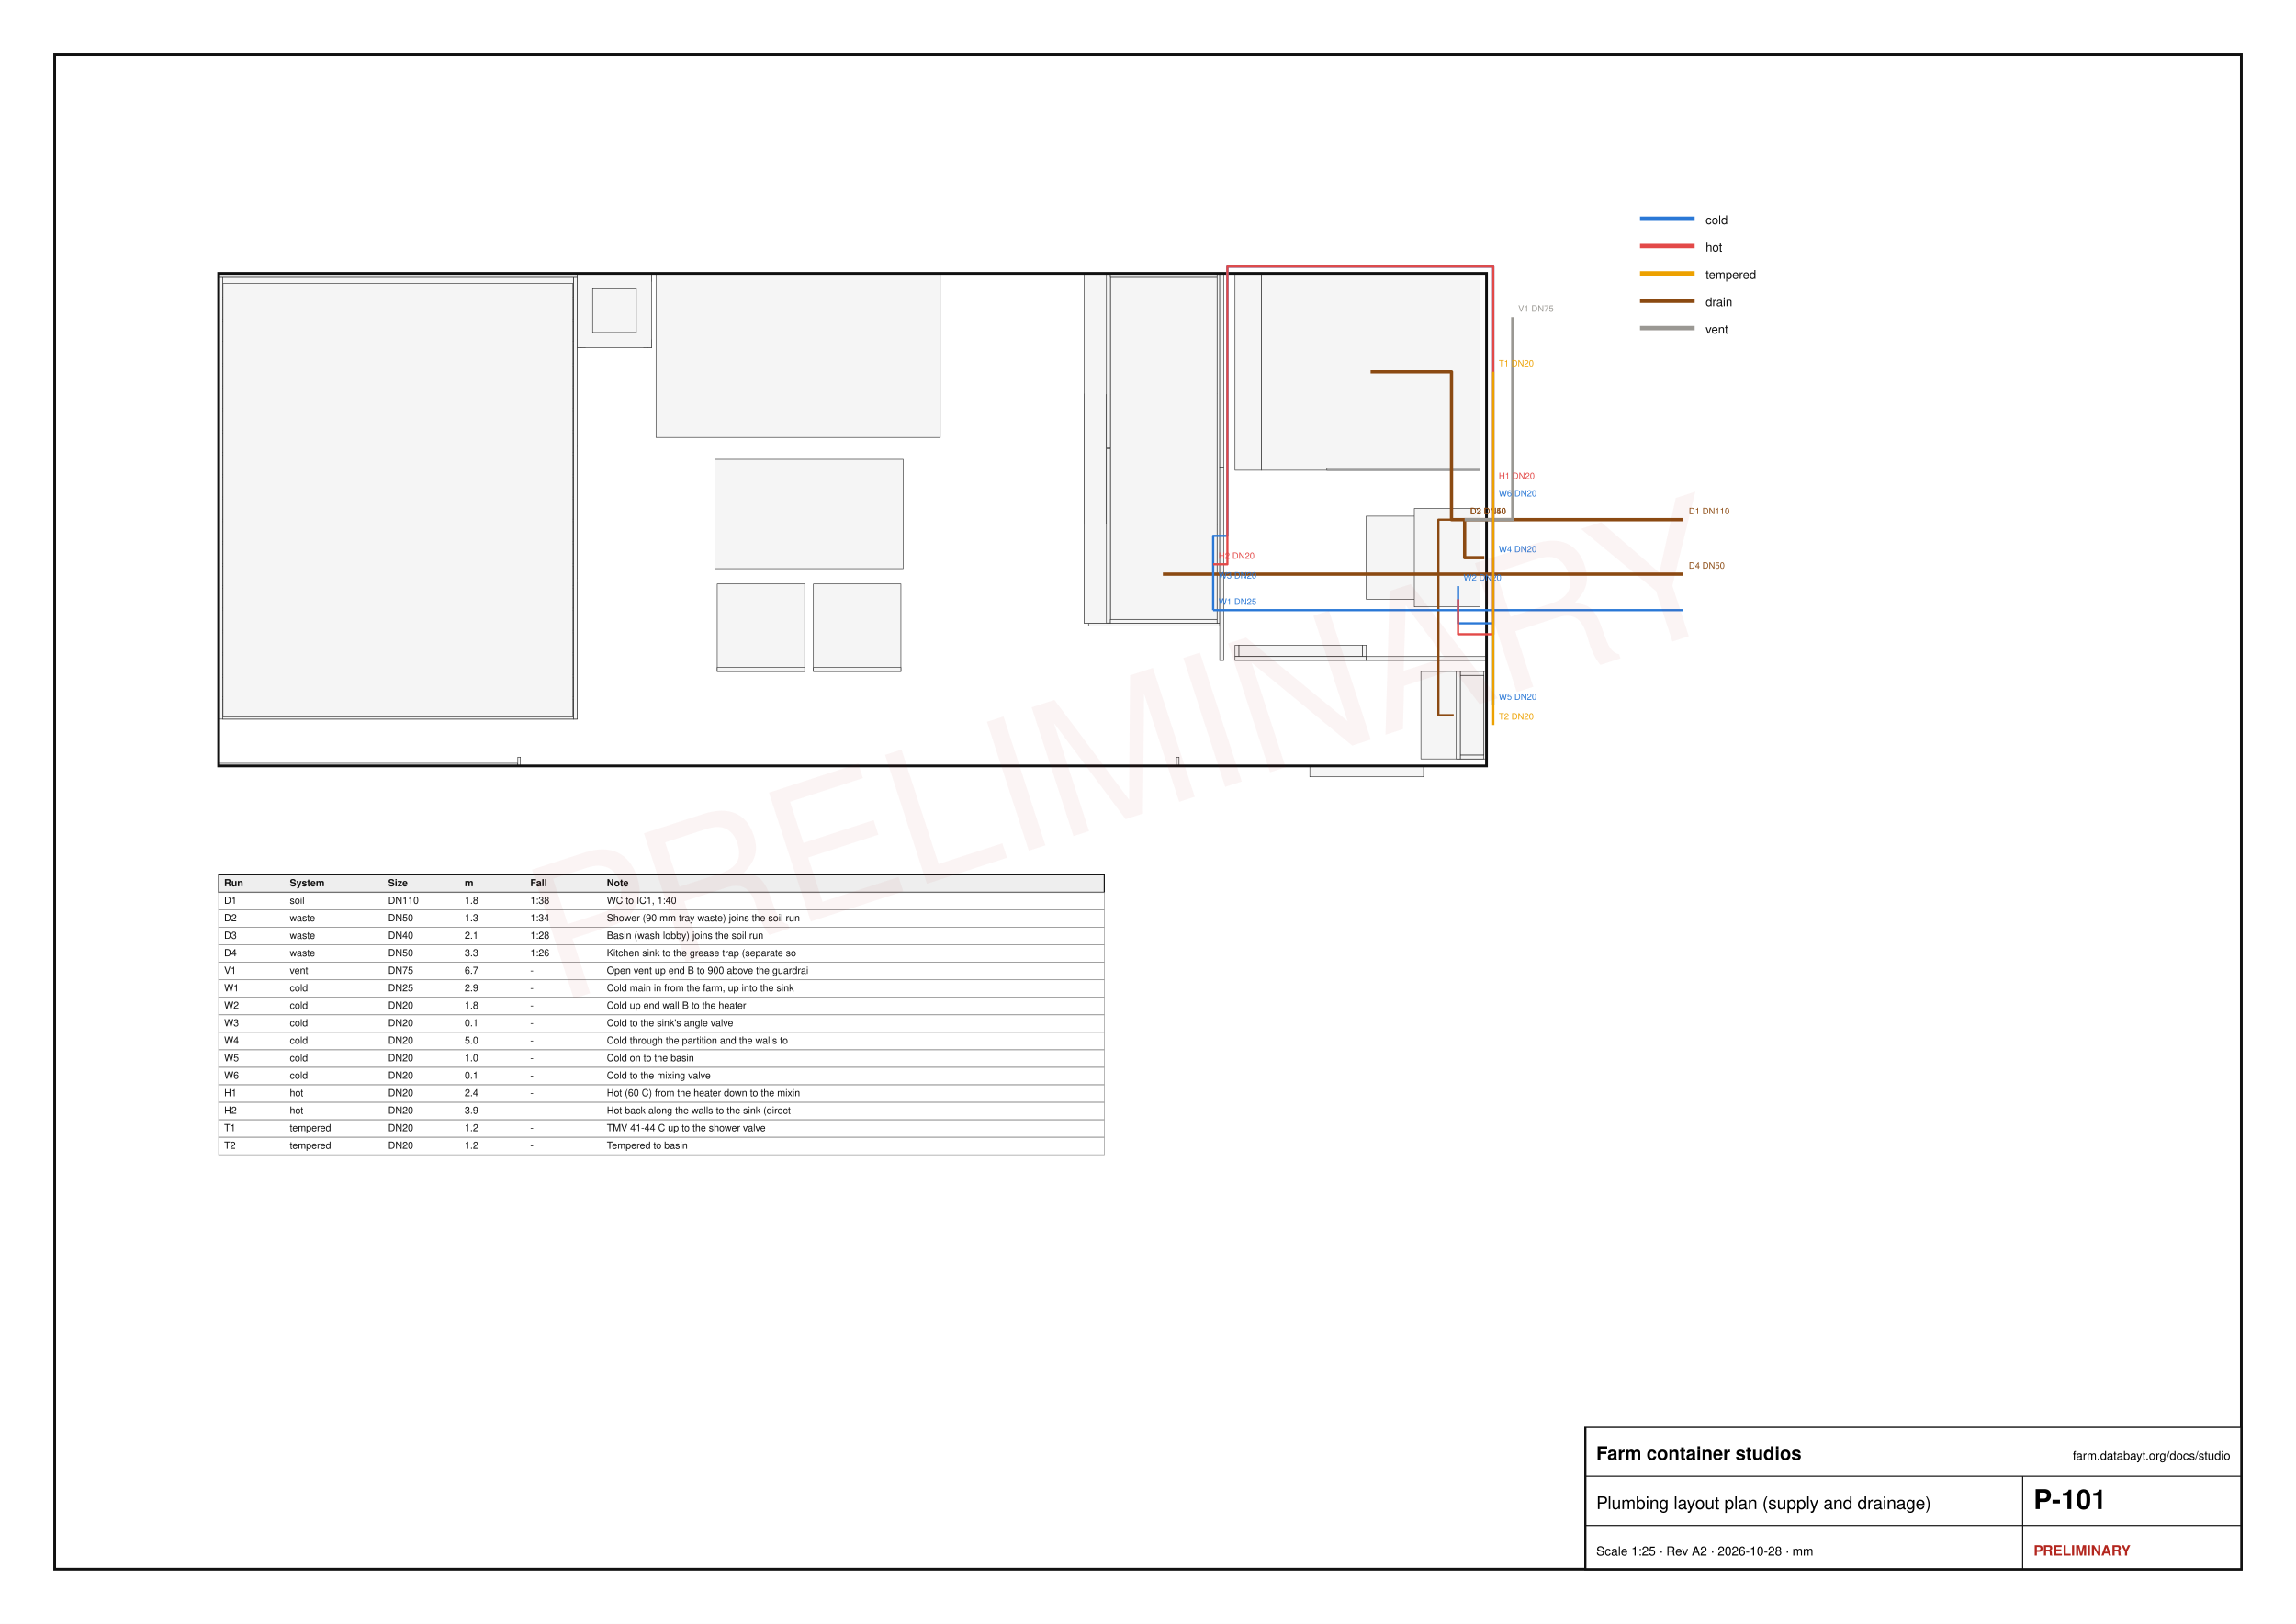
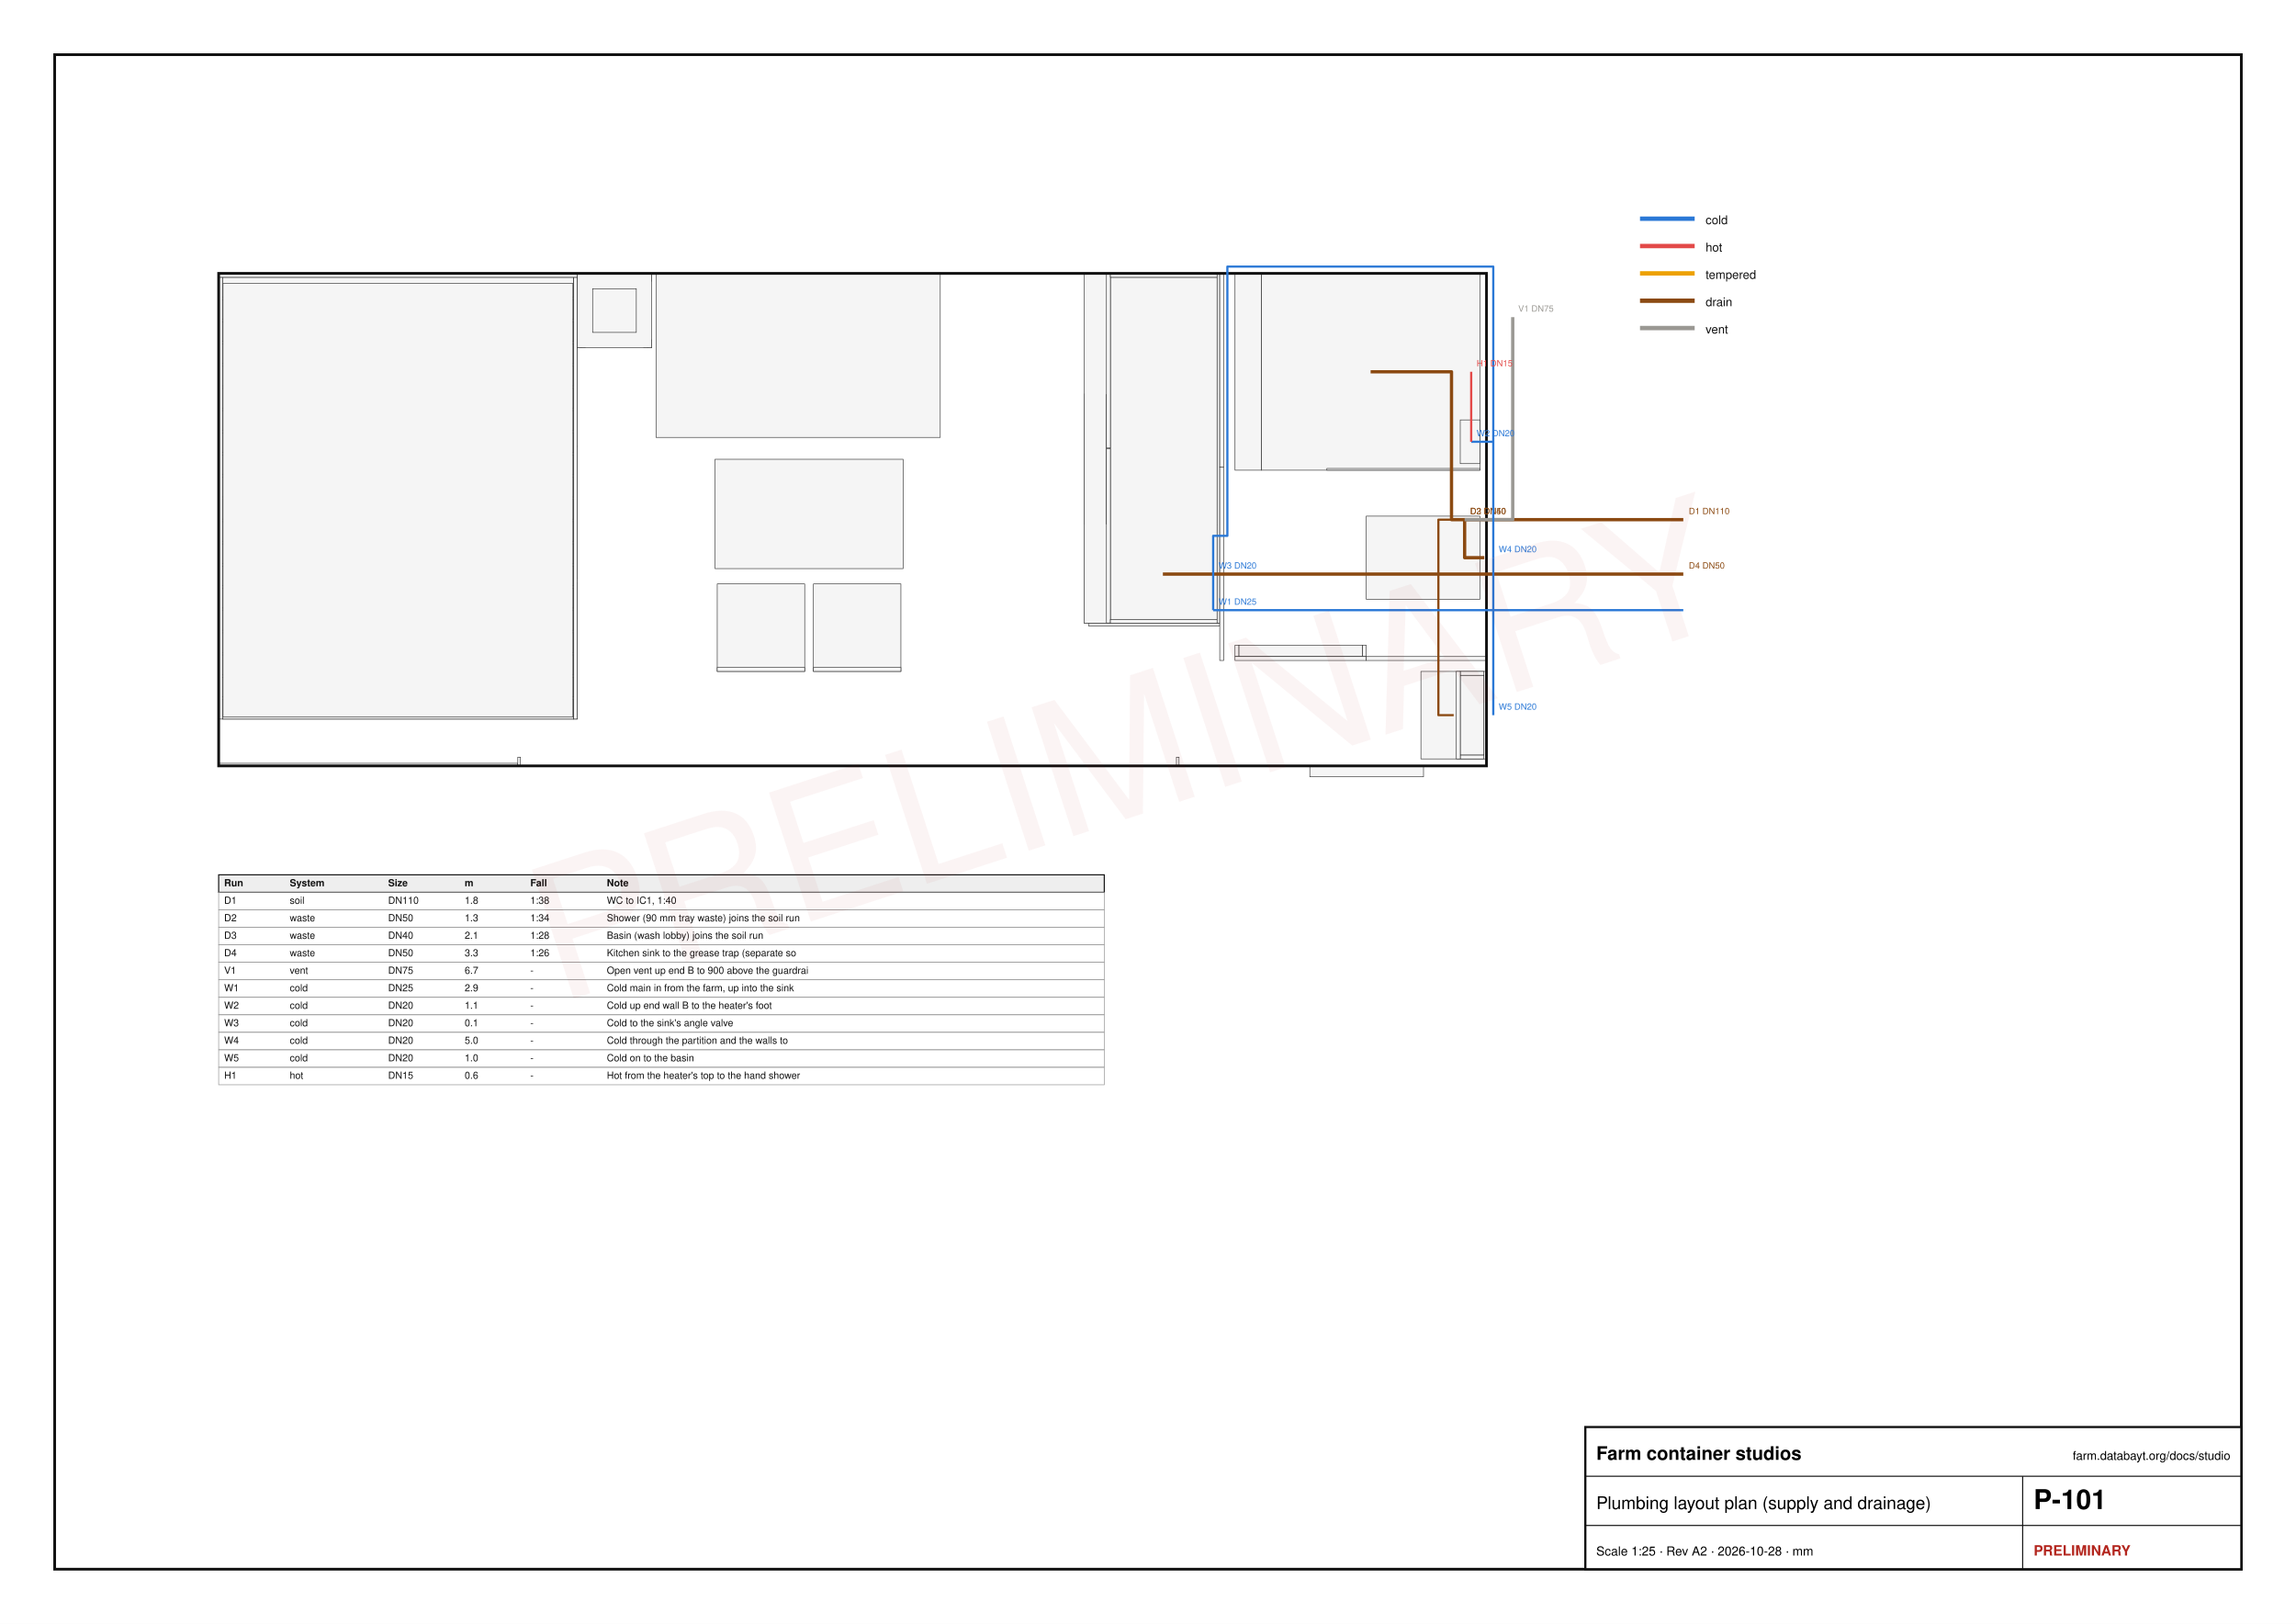
<svg xmlns="http://www.w3.org/2000/svg" width="420mm" height="297mm" viewBox="0 0 420 297" font-family="Helvetica, Arial, sans-serif">
  <rect x="0" y="0" width="420" height="297" fill="#fff" />
  <rect x="10" y="10" width="400" height="277" fill="none" stroke="#111" stroke-width="0.5" />
  <rect x="230.72" y="50" width="40" height="36" fill="#f5f5f5" stroke="#222" stroke-width="0.1" />
  <rect x="104.88" y="50.72" width="0.72" height="80.8" fill="#f5f5f5" stroke="#222" stroke-width="0.1" />
  <rect x="40" y="139.6" width="54.72" height="0.48" fill="#f5f5f5" stroke="#222" stroke-width="0.1" />
  <rect x="81.36" y="82.48" width="23.52" height="22.48" fill="#f5f5f5" stroke="#222" stroke-width="0.1" />
  <rect x="81.36" y="107.44" width="23.52" height="22.48" fill="#f5f5f5" stroke="#222" stroke-width="0.1" />
  <rect x="200" y="72" width="0.72" height="42" fill="#f5f5f5" stroke="#222" stroke-width="0.1" />
  <rect x="199.12" y="72.72" width="23.52" height="22.56" fill="#f5f5f5" stroke="#222" stroke-width="0.1" />
  <rect x="199.12" y="96.72" width="23.52" height="16.56" fill="#f5f5f5" stroke="#222" stroke-width="0.1" />
  <rect x="199.2" y="73.72" width="22.16" height="20.56" fill="#f5f5f5" stroke="#222" stroke-width="0.1" />
  <rect x="107.04" y="51.44" width="10.72" height="10.72" fill="#f5f5f5" stroke="#222" stroke-width="0.1" />
  <rect x="199.2" y="73.24" width="22.64" height="0.48" fill="#f5f5f5" stroke="#222" stroke-width="0.1" />
  <rect x="199.2" y="94.28" width="22.64" height="0.48" fill="#f5f5f5" stroke="#222" stroke-width="0.1" />
  <rect x="221.36" y="73.72" width="0.48" height="20.56" fill="#f5f5f5" stroke="#222" stroke-width="0.1" />
  <rect x="80.88" y="82" width="24" height="0.48" fill="#f5f5f5" stroke="#222" stroke-width="0.1" />
  <rect x="80.88" y="104.96" width="24" height="0.48" fill="#f5f5f5" stroke="#222" stroke-width="0.1" />
  <rect x="80.88" y="82.48" width="0.48" height="22.48" fill="#f5f5f5" stroke="#222" stroke-width="0.1" />
  <rect x="80.88" y="106.96" width="24" height="0.48" fill="#f5f5f5" stroke="#222" stroke-width="0.1" />
  <rect x="80.88" y="129.92" width="24" height="0.48" fill="#f5f5f5" stroke="#222" stroke-width="0.1" />
  <rect x="80.88" y="107.44" width="0.48" height="22.48" fill="#f5f5f5" stroke="#222" stroke-width="0.1" />
  <rect x="104.88" y="81.68" width="0.72" height="24.08" fill="#f5f5f5" stroke="#222" stroke-width="0.1" />
  <rect x="104.88" y="106.64" width="0.72" height="24.08" fill="#f5f5f5" stroke="#222" stroke-width="0.1" />
  <rect x="104.88" y="51.44" width="0.72" height="30.16" fill="#f5f5f5" stroke="#222" stroke-width="0.1" />
  <rect x="77.6" y="105.84" width="27.28" height="0.72" fill="#f5f5f5" stroke="#222" stroke-width="0.1" />
  <rect x="132" y="114.44" width="14.4" height="0.72" fill="#f5f5f5" stroke="#222" stroke-width="0.1" />
  <rect x="138.84" y="107.6" width="0.72" height="13.68" fill="#f5f5f5" stroke="#222" stroke-width="0.1" />
  <rect x="149.6" y="114.44" width="14.4" height="0.72" fill="#f5f5f5" stroke="#222" stroke-width="0.1" />
  <rect x="156.44" y="107.6" width="0.72" height="13.68" fill="#f5f5f5" stroke="#222" stroke-width="0.1" />
  <rect x="131.2" y="106.8" width="16" height="16" fill="#f5f5f5" stroke="#222" stroke-width="0.1" />
  <rect x="148.8" y="106.8" width="16" height="16" fill="#f5f5f5" stroke="#222" stroke-width="0.1" />
  <rect x="249.92" y="94.4" width="20.8" height="15.2" fill="#f5f5f5" stroke="#222" stroke-width="0.1" />
  <rect x="40" y="50.72" width="0.72" height="80.8" fill="#f5f5f5" stroke="#222" stroke-width="0.1" />
  <rect x="104.88" y="50.72" width="0.72" height="80.8" fill="#f5f5f5" stroke="#222" stroke-width="0.1" />
  <rect x="40.72" y="50.72" width="64.16" height="0.72" fill="#f5f5f5" stroke="#222" stroke-width="0.1" />
  <rect x="40.72" y="130.8" width="64.16" height="0.72" fill="#f5f5f5" stroke="#222" stroke-width="0.1" />
  <rect x="76.88" y="51.44" width="0.72" height="79.36" fill="#f5f5f5" stroke="#222" stroke-width="0.1" />
  <rect x="40.72" y="51.44" width="0.72" height="79.36" fill="#f5f5f5" stroke="#222" stroke-width="0.1" />
  <rect x="104.16" y="51.44" width="0.72" height="79.36" fill="#f5f5f5" stroke="#222" stroke-width="0.1" />
  <rect x="40.72" y="50.72" width="64.16" height="3.6" fill="#f5f5f5" stroke="#222" stroke-width="0.1" />
  <rect x="40.72" y="54.78" width="64.16" height="3.6" fill="#f5f5f5" stroke="#222" stroke-width="0.1" />
  <rect x="40.72" y="58.85" width="64.16" height="3.6" fill="#f5f5f5" stroke="#222" stroke-width="0.1" />
  <rect x="40.72" y="62.91" width="64.16" height="3.6" fill="#f5f5f5" stroke="#222" stroke-width="0.1" />
  <rect x="40.72" y="66.97" width="64.16" height="3.6" fill="#f5f5f5" stroke="#222" stroke-width="0.1" />
  <rect x="40.72" y="71.04" width="64.16" height="3.6" fill="#f5f5f5" stroke="#222" stroke-width="0.1" />
  <rect x="40.72" y="75.1" width="64.16" height="3.6" fill="#f5f5f5" stroke="#222" stroke-width="0.1" />
  <rect x="40.72" y="79.16" width="64.16" height="3.6" fill="#f5f5f5" stroke="#222" stroke-width="0.1" />
  <rect x="40.72" y="83.23" width="64.16" height="3.6" fill="#f5f5f5" stroke="#222" stroke-width="0.1" />
  <rect x="40.72" y="87.29" width="64.16" height="3.6" fill="#f5f5f5" stroke="#222" stroke-width="0.1" />
  <rect x="40.72" y="91.35" width="64.16" height="3.6" fill="#f5f5f5" stroke="#222" stroke-width="0.1" />
  <rect x="40.72" y="95.41" width="64.16" height="3.6" fill="#f5f5f5" stroke="#222" stroke-width="0.1" />
  <rect x="40.72" y="99.48" width="64.16" height="3.6" fill="#f5f5f5" stroke="#222" stroke-width="0.1" />
  <rect x="40.72" y="103.54" width="64.16" height="3.6" fill="#f5f5f5" stroke="#222" stroke-width="0.1" />
  <rect x="40.72" y="107.6" width="64.16" height="3.6" fill="#f5f5f5" stroke="#222" stroke-width="0.1" />
  <rect x="40.72" y="111.67" width="64.16" height="3.6" fill="#f5f5f5" stroke="#222" stroke-width="0.1" />
  <rect x="40.72" y="115.73" width="64.16" height="3.6" fill="#f5f5f5" stroke="#222" stroke-width="0.1" />
  <rect x="40.72" y="119.79" width="64.16" height="3.6" fill="#f5f5f5" stroke="#222" stroke-width="0.1" />
  <rect x="40.72" y="123.86" width="64.16" height="3.6" fill="#f5f5f5" stroke="#222" stroke-width="0.1" />
  <rect x="40.72" y="127.92" width="64.16" height="3.6" fill="#f5f5f5" stroke="#222" stroke-width="0.1" />
  <rect x="198.4" y="72.06" width="0.72" height="23.88" fill="#f5f5f5" stroke="#222" stroke-width="0.1" />
  <rect x="199.2" y="73.72" width="22.16" height="20.56" fill="#f5f5f5" stroke="#222" stroke-width="0.1" />
  <rect x="105.6" y="50" width="0.72" height="1.44" fill="#f5f5f5" stroke="#222" stroke-width="0.1" />
  <rect x="106.32" y="50" width="0.72" height="1.44" fill="#f5f5f5" stroke="#222" stroke-width="0.1" />
  <rect x="105.6" y="62.16" width="0.72" height="1.44" fill="#f5f5f5" stroke="#222" stroke-width="0.1" />
  <rect x="106.32" y="62.16" width="0.72" height="1.44" fill="#f5f5f5" stroke="#222" stroke-width="0.1" />
  <rect x="117.76" y="50" width="0.72" height="1.44" fill="#f5f5f5" stroke="#222" stroke-width="0.1" />
  <rect x="118.48" y="50" width="0.72" height="1.44" fill="#f5f5f5" stroke="#222" stroke-width="0.1" />
  <rect x="117.76" y="62.16" width="0.72" height="1.44" fill="#f5f5f5" stroke="#222" stroke-width="0.1" />
  <rect x="118.48" y="62.16" width="0.72" height="1.44" fill="#f5f5f5" stroke="#222" stroke-width="0.1" />
  <rect x="133.2" y="93.64" width="29.6" height="0.72" fill="#f5f5f5" stroke="#222" stroke-width="0.1" />
  <rect x="147.64" y="86" width="0.72" height="16" fill="#f5f5f5" stroke="#222" stroke-width="0.1" />
  <rect x="105.6" y="50" width="13.6" height="13.6" fill="#f5f5f5" stroke="#222" stroke-width="0.1" />
  <rect x="130.8" y="84" width="34.4" height="20" fill="#f5f5f5" stroke="#222" stroke-width="0.1" />
  <rect x="40.8" y="51.84" width="64" height="79.28" fill="#f5f5f5" stroke="#222" stroke-width="0.1" />
  <rect x="199.2" y="73.24" width="22.64" height="0.48" fill="#f5f5f5" stroke="#222" stroke-width="0.1" />
  <rect x="199.2" y="94.28" width="22.64" height="0.48" fill="#f5f5f5" stroke="#222" stroke-width="0.1" />
  <rect x="221.36" y="73.72" width="0.48" height="20.56" fill="#f5f5f5" stroke="#222" stroke-width="0.1" />
  <rect x="120" y="50" width="52" height="30" fill="#f5f5f5" stroke="#222" stroke-width="0.1" />
  <rect x="131.2" y="122.08" width="16" height="0.72" fill="#f5f5f5" stroke="#222" stroke-width="0.1" />
  <rect x="148.8" y="122.08" width="16" height="0.72" fill="#f5f5f5" stroke="#222" stroke-width="0.1" />
  <rect x="259.92" y="122.8" width="12" height="16" fill="#f5f5f5" stroke="#222" stroke-width="0.1" />
  <rect x="199.52" y="50.4" width="22" height="20.4" fill="#f5f5f5" stroke="#222" stroke-width="0.1" />
  <rect x="198.4" y="96.06" width="0.72" height="17.88" fill="#f5f5f5" stroke="#222" stroke-width="0.1" />
  <rect x="198.4" y="72.06" width="0.72" height="23.88" fill="#f5f5f5" stroke="#222" stroke-width="0.1" />
  <rect x="199.12" y="71.28" width="23.52" height="0.72" fill="#f5f5f5" stroke="#222" stroke-width="0.1" />
  <rect x="199.12" y="50" width="4" height="21.28" fill="#f5f5f5" stroke="#222" stroke-width="0.1" />
  <rect x="218.64" y="50" width="4" height="21.28" fill="#f5f5f5" stroke="#222" stroke-width="0.1" />
  <rect x="199.12" y="72" width="23.52" height="0.72" fill="#f5f5f5" stroke="#222" stroke-width="0.1" />
  <rect x="199.12" y="95.28" width="23.52" height="0.72" fill="#f5f5f5" stroke="#222" stroke-width="0.1" />
  <rect x="199.12" y="72.72" width="4" height="22.56" fill="#f5f5f5" stroke="#222" stroke-width="0.1" />
  <rect x="218.64" y="72.72" width="4" height="22.56" fill="#f5f5f5" stroke="#222" stroke-width="0.1" />
  <rect x="222.64" y="72" width="0.48" height="24" fill="#f5f5f5" stroke="#222" stroke-width="0.1" />
  <rect x="199.12" y="96" width="23.52" height="0.72" fill="#f5f5f5" stroke="#222" stroke-width="0.1" />
  <rect x="199.12" y="113.28" width="23.52" height="0.72" fill="#f5f5f5" stroke="#222" stroke-width="0.1" />
  <rect x="199.12" y="96.72" width="4" height="16.56" fill="#f5f5f5" stroke="#222" stroke-width="0.1" />
  <rect x="218.64" y="96.72" width="4" height="16.56" fill="#f5f5f5" stroke="#222" stroke-width="0.1" />
  <rect x="222.64" y="96" width="0.48" height="18" fill="#f5f5f5" stroke="#222" stroke-width="0.1" />
  <rect x="199.12" y="114" width="24" height="0.48" fill="#f5f5f5" stroke="#222" stroke-width="0.1" />
  <rect x="198.32" y="50" width="24.8" height="64" fill="#f5f5f5" stroke="#222" stroke-width="0.1" />
  <rect x="204.32" y="97.4" width="16.8" height="15.2" fill="#f5f5f5" stroke="#222" stroke-width="0.1" />
  <rect x="202.32" y="72.2" width="14" height="23.6" fill="#f5f5f5" stroke="#222" stroke-width="0.1" />
  <rect x="108.4" y="52.8" width="8" height="8" fill="#f5f5f5" stroke="#222" stroke-width="0.1" />
  <rect x="40" y="50" width="65.6" height="0.72" fill="#f5f5f5" stroke="#222" stroke-width="0.1" />
  <rect x="225.92" y="50" width="4.8" height="36" fill="#f5f5f5" stroke="#222" stroke-width="0.1" />
  <rect x="267.12" y="123.52" width="4.32" height="14.56" fill="#f5f5f5" stroke="#222" stroke-width="0.1" />
  <rect x="267.52" y="123.56" width="3.92" height="14.48" fill="#f5f5f5" stroke="#222" stroke-width="0.1" />
+   <rect x="267.12" y="76.8" width="3.6" height="8" fill="#f5f5f5" stroke="#222" stroke-width="0.1" />
  <rect x="203.92" y="72" width="19.2" height="24" fill="#f5f5f5" stroke="#222" stroke-width="0.1" />
  <rect x="203.92" y="72" width="19.2" height="24" fill="#f5f5f5" stroke="#222" stroke-width="0.1" />
  <rect x="203.12" y="50.72" width="19.52" height="62.56" fill="#f5f5f5" stroke="#222" stroke-width="0.1" />
  <rect x="267.12" y="122.8" width="4.32" height="0.72" fill="#f5f5f5" stroke="#222" stroke-width="0.1" />
  <rect x="267.12" y="138.08" width="4.32" height="0.72" fill="#f5f5f5" stroke="#222" stroke-width="0.1" />
  <rect x="267.12" y="123.52" width="4.32" height="14.56" fill="#f5f5f5" stroke="#222" stroke-width="0.1" />
  <rect x="266.4" y="122.8" width="0.72" height="16" fill="#f5f5f5" stroke="#222" stroke-width="0.1" />
  <rect x="226.72" y="118.4" width="22.4" height="1.6" fill="#f5f5f5" stroke="#222" stroke-width="0.1" />
  <rect x="239.6" y="140.08" width="20.8" height="2" fill="#f5f5f5" stroke="#222" stroke-width="0.1" />
  <rect x="242.72" y="85.68" width="28" height="0.32" fill="#f5f5f5" stroke="#222" stroke-width="0.1" />
  <rect x="225.92" y="118" width="0.72" height="2.08" fill="#f5f5f5" stroke="#222" stroke-width="0.1" />
  <rect x="249.2" y="118" width="0.72" height="2.08" fill="#f5f5f5" stroke="#222" stroke-width="0.1" />
  <rect x="226.64" y="118" width="22.56" height="2.08" fill="#f5f5f5" stroke="#222" stroke-width="0.1" />
-   <rect x="258.72" y="93" width="12" height="18" fill="#f5f5f5" stroke="#222" stroke-width="0.1" />
  <rect x="94.72" y="138.48" width="0.48" height="1.6" fill="#f5f5f5" stroke="#222" stroke-width="0.1" />
  <rect x="215.2" y="138.48" width="0.48" height="1.6" fill="#f5f5f5" stroke="#222" stroke-width="0.1" />
  <rect x="202.4" y="50.06" width="0.72" height="31.88" fill="#f5f5f5" stroke="#222" stroke-width="0.1" />
  <rect x="202.4" y="82.06" width="0.72" height="31.88" fill="#f5f5f5" stroke="#222" stroke-width="0.1" />
  <rect x="203.12" y="50" width="19.52" height="0.72" fill="#f5f5f5" stroke="#222" stroke-width="0.1" />
  <rect x="203.12" y="113.28" width="19.52" height="0.72" fill="#f5f5f5" stroke="#222" stroke-width="0.1" />
  <rect x="222.64" y="50" width="0.48" height="64" fill="#f5f5f5" stroke="#222" stroke-width="0.1" />
  <rect x="223.12" y="50" width="0.72" height="35.4" fill="#f5f5f5" stroke="#222" stroke-width="0.1" />
  <rect x="223.12" y="85.4" width="0.72" height="35.4" fill="#f5f5f5" stroke="#222" stroke-width="0.1" />
  <rect x="225.92" y="120.08" width="24" height="0.72" fill="#f5f5f5" stroke="#222" stroke-width="0.1" />
  <rect x="249.92" y="120.08" width="22" height="0.72" fill="#f5f5f5" stroke="#222" stroke-width="0.1" />
  <rect x="40" y="50" width="231.92" height="90.08" fill="none" stroke="#111" stroke-width="0.5" />
  <polyline points="271.52,102 271.52,102 267.92,102 267.92,95.04 307.92,95.04" fill="none" stroke="#8b4a12" stroke-width="0.6" stroke-linejoin="round" />
  <text x="308.92" y="94.04" font-size="1.6" text-anchor="start" font-weight="normal" fill="#8b4a12">D1 DN110</text>
  <polyline points="250.72,68 250.72,68 265.52,68 265.52,95.04 267.92,95.04" fill="none" stroke="#8b4a12" stroke-width="0.6" stroke-linejoin="round" />
  <text x="268.92" y="94.04" font-size="1.6" text-anchor="start" font-weight="normal" fill="#8b4a12">D2 DN50</text>
  <polyline points="265.92,130.8 265.92,130.8 263.12,130.8 263.12,95.04 267.92,95.04" fill="none" stroke="#8b4a12" stroke-width="0.4" stroke-linejoin="round" />
  <text x="268.92" y="94.04" font-size="1.6" text-anchor="start" font-weight="normal" fill="#8b4a12">D3 DN40</text>
  <polyline points="212.72,105 212.72,105 307.92,105" fill="none" stroke="#8b4a12" stroke-width="0.6" stroke-linejoin="round" />
  <text x="308.92" y="104" font-size="1.6" text-anchor="start" font-weight="normal" fill="#8b4a12">D4 DN50</text>
  <polyline points="267.92,95.04 276.72,95.04 276.72,58 276.72,58" fill="none" stroke="#9a9893" stroke-width="0.6" stroke-linejoin="round" />
  <text x="277.72" y="57" font-size="1.6" text-anchor="start" font-weight="normal" fill="#9a9893">V1 DN75</text>
  <polyline points="307.92,111.6 221.92,111.6 221.92,111.6" fill="none" stroke="#2a78d6" stroke-width="0.4" stroke-linejoin="round" />
  <text x="222.92" y="110.6" font-size="1.6" text-anchor="start" font-weight="normal" fill="#2a78d6">W1 DN25</text>
-   <polyline points="273.16,114 273.16,114 266.72,114 266.72,107.2 266.72,107.2" fill="none" stroke="#2a78d6" stroke-width="0.4" stroke-linejoin="round" />
-   <text x="267.72" y="106.2" font-size="1.6" text-anchor="start" font-weight="normal" fill="#2a78d6">W2 DN20</text>
-   <polyline points="221.92,106.8 221.92,106.8" fill="none" stroke="#2a78d6" stroke-width="0.4" stroke-linejoin="round" />
-   <text x="222.92" y="105.8" font-size="1.6" text-anchor="start" font-weight="normal" fill="#2a78d6">W3 DN20</text>
+   <polyline points="273.16,80.8 273.16,80.8 269.12,80.8 269.12,80.8" fill="none" stroke="#2a78d6" stroke-width="0.4" stroke-linejoin="round" />
+   <text x="270.12" y="79.8" font-size="1.6" text-anchor="start" font-weight="normal" fill="#2a78d6">W2 DN20</text>
+   <polyline points="221.92,105 221.92,105" fill="none" stroke="#2a78d6" stroke-width="0.4" stroke-linejoin="round" />
+   <text x="222.92" y="104" font-size="1.6" text-anchor="start" font-weight="normal" fill="#2a78d6">W3 DN20</text>
  <polyline points="221.92,111.6 221.92,98 224.52,98 224.52,98 224.52,48.76 273.16,48.76 273.16,102 273.16,102" fill="none" stroke="#2a78d6" stroke-width="0.4" stroke-linejoin="round" />
  <text x="274.16" y="101" font-size="1.6" text-anchor="start" font-weight="normal" fill="#2a78d6">W4 DN20</text>
-   <polyline points="273.16,102 273.16,129 273.16,129" fill="none" stroke="#2a78d6" stroke-width="0.4" stroke-linejoin="round" />
-   <text x="274.16" y="128" font-size="1.6" text-anchor="start" font-weight="normal" fill="#2a78d6">W5 DN20</text>
-   <polyline points="273.16,91.8 273.16,91.8" fill="none" stroke="#2a78d6" stroke-width="0.4" stroke-linejoin="round" />
-   <text x="274.16" y="90.8" font-size="1.6" text-anchor="start" font-weight="normal" fill="#2a78d6">W6 DN20</text>
-   <polyline points="266.72,109.6 266.72,109.6 266.72,116 273.16,116 273.16,116 273.16,88.6" fill="none" stroke="#e34948" stroke-width="0.4" stroke-linejoin="round" />
-   <text x="274.16" y="87.6" font-size="1.6" text-anchor="start" font-weight="normal" fill="#e34948">H1 DN20</text>
-   <polyline points="273.16,88.6 273.16,48.76 224.52,48.76 224.52,103.2 224.52,103.2 221.92,103.2" fill="none" stroke="#e34948" stroke-width="0.4" stroke-linejoin="round" />
-   <text x="222.92" y="102.2" font-size="1.6" text-anchor="start" font-weight="normal" fill="#e34948">H2 DN20</text>
-   <polyline points="273.16,90.2 273.16,90.2 273.16,68" fill="none" stroke="#eda100" stroke-width="0.4" stroke-linejoin="round" />
-   <text x="274.16" y="67" font-size="1.6" text-anchor="start" font-weight="normal" fill="#eda100">T1 DN20</text>
-   <polyline points="273.16,90.2 273.16,132.6 273.16,132.6" fill="none" stroke="#eda100" stroke-width="0.4" stroke-linejoin="round" />
-   <text x="274.16" y="131.6" font-size="1.6" text-anchor="start" font-weight="normal" fill="#eda100">T2 DN20</text>
+   <polyline points="273.16,102 273.16,130.8 273.16,130.8" fill="none" stroke="#2a78d6" stroke-width="0.4" stroke-linejoin="round" />
+   <text x="274.16" y="129.8" font-size="1.6" text-anchor="start" font-weight="normal" fill="#2a78d6">W5 DN20</text>
+   <polyline points="269.12,80.8 269.12,80.8 269.12,68 269.12,68" fill="none" stroke="#e34948" stroke-width="0.4" stroke-linejoin="round" />
+   <text x="270.12" y="67" font-size="1.6" text-anchor="start" font-weight="normal" fill="#e34948">H1 DN15</text>
  <line x1="300" y1="40" x2="310" y2="40" stroke="#2a78d6" stroke-width="0.8" />
  <text x="312" y="41" font-size="2.2" text-anchor="start" font-weight="normal" fill="#111">cold</text>
  <line x1="300" y1="45" x2="310" y2="45" stroke="#e34948" stroke-width="0.8" />
  <text x="312" y="46" font-size="2.2" text-anchor="start" font-weight="normal" fill="#111">hot</text>
  <line x1="300" y1="50" x2="310" y2="50" stroke="#eda100" stroke-width="0.8" />
  <text x="312" y="51" font-size="2.2" text-anchor="start" font-weight="normal" fill="#111">tempered</text>
  <line x1="300" y1="55" x2="310" y2="55" stroke="#8b4a12" stroke-width="0.8" />
  <text x="312" y="56" font-size="2.2" text-anchor="start" font-weight="normal" fill="#111">drain</text>
  <line x1="300" y1="60" x2="310" y2="60" stroke="#9a9893" stroke-width="0.8" />
  <text x="312" y="61" font-size="2.2" text-anchor="start" font-weight="normal" fill="#111">vent</text>
  <rect x="40" y="160" width="162" height="3.2" fill="#eee" stroke="#111" stroke-width="0.2" />
  <text x="41" y="162.1" font-size="1.8" text-anchor="start" font-weight="bold" fill="#111">Run</text>
  <text x="53" y="162.1" font-size="1.8" text-anchor="start" font-weight="bold" fill="#111">System</text>
  <text x="71" y="162.1" font-size="1.8" text-anchor="start" font-weight="bold" fill="#111">Size</text>
  <text x="85" y="162.1" font-size="1.8" text-anchor="start" font-weight="bold" fill="#111">m</text>
  <text x="97" y="162.1" font-size="1.8" text-anchor="start" font-weight="bold" fill="#111">Fall</text>
  <text x="111" y="162.1" font-size="1.8" text-anchor="start" font-weight="bold" fill="#111">Note</text>
  <rect x="40" y="163.2" width="162" height="3.2" fill="none" stroke="#999" stroke-width="0.12" />
  <text x="41" y="165.3" font-size="1.8" text-anchor="start" font-weight="normal" fill="#111">D1</text>
  <text x="53" y="165.3" font-size="1.8" text-anchor="start" font-weight="normal" fill="#111">soil</text>
  <text x="71" y="165.3" font-size="1.8" text-anchor="start" font-weight="normal" fill="#111">DN110</text>
  <text x="85" y="165.3" font-size="1.8" text-anchor="start" font-weight="normal" fill="#111">1.8</text>
  <text x="97" y="165.3" font-size="1.8" text-anchor="start" font-weight="normal" fill="#111">1:38</text>
  <text x="111" y="165.3" font-size="1.8" text-anchor="start" font-weight="normal" fill="#111">WC to IC1, 1:40</text>
  <rect x="40" y="166.4" width="162" height="3.2" fill="none" stroke="#999" stroke-width="0.12" />
  <text x="41" y="168.5" font-size="1.8" text-anchor="start" font-weight="normal" fill="#111">D2</text>
  <text x="53" y="168.5" font-size="1.8" text-anchor="start" font-weight="normal" fill="#111">waste</text>
  <text x="71" y="168.5" font-size="1.8" text-anchor="start" font-weight="normal" fill="#111">DN50</text>
  <text x="85" y="168.5" font-size="1.8" text-anchor="start" font-weight="normal" fill="#111">1.3</text>
  <text x="97" y="168.5" font-size="1.8" text-anchor="start" font-weight="normal" fill="#111">1:34</text>
  <text x="111" y="168.5" font-size="1.8" text-anchor="start" font-weight="normal" fill="#111">Shower (90 mm tray waste) joins the soil run</text>
  <rect x="40" y="169.6" width="162" height="3.2" fill="none" stroke="#999" stroke-width="0.12" />
  <text x="41" y="171.7" font-size="1.8" text-anchor="start" font-weight="normal" fill="#111">D3</text>
  <text x="53" y="171.7" font-size="1.8" text-anchor="start" font-weight="normal" fill="#111">waste</text>
  <text x="71" y="171.7" font-size="1.8" text-anchor="start" font-weight="normal" fill="#111">DN40</text>
  <text x="85" y="171.7" font-size="1.8" text-anchor="start" font-weight="normal" fill="#111">2.1</text>
  <text x="97" y="171.7" font-size="1.8" text-anchor="start" font-weight="normal" fill="#111">1:28</text>
  <text x="111" y="171.7" font-size="1.8" text-anchor="start" font-weight="normal" fill="#111">Basin (wash lobby) joins the soil run</text>
  <rect x="40" y="172.8" width="162" height="3.2" fill="none" stroke="#999" stroke-width="0.12" />
  <text x="41" y="174.9" font-size="1.8" text-anchor="start" font-weight="normal" fill="#111">D4</text>
  <text x="53" y="174.9" font-size="1.8" text-anchor="start" font-weight="normal" fill="#111">waste</text>
  <text x="71" y="174.9" font-size="1.8" text-anchor="start" font-weight="normal" fill="#111">DN50</text>
  <text x="85" y="174.9" font-size="1.8" text-anchor="start" font-weight="normal" fill="#111">3.3</text>
  <text x="97" y="174.9" font-size="1.8" text-anchor="start" font-weight="normal" fill="#111">1:26</text>
  <text x="111" y="174.9" font-size="1.8" text-anchor="start" font-weight="normal" fill="#111">Kitchen sink to the grease trap (separate so</text>
  <rect x="40" y="176" width="162" height="3.2" fill="none" stroke="#999" stroke-width="0.12" />
  <text x="41" y="178.1" font-size="1.8" text-anchor="start" font-weight="normal" fill="#111">V1</text>
  <text x="53" y="178.1" font-size="1.8" text-anchor="start" font-weight="normal" fill="#111">vent</text>
  <text x="71" y="178.1" font-size="1.8" text-anchor="start" font-weight="normal" fill="#111">DN75</text>
  <text x="85" y="178.1" font-size="1.8" text-anchor="start" font-weight="normal" fill="#111">6.7</text>
  <text x="97" y="178.1" font-size="1.8" text-anchor="start" font-weight="normal" fill="#111">-</text>
  <text x="111" y="178.1" font-size="1.8" text-anchor="start" font-weight="normal" fill="#111">Open vent up end B to 900 above the guardrai</text>
  <rect x="40" y="179.2" width="162" height="3.2" fill="none" stroke="#999" stroke-width="0.12" />
  <text x="41" y="181.3" font-size="1.8" text-anchor="start" font-weight="normal" fill="#111">W1</text>
  <text x="53" y="181.3" font-size="1.8" text-anchor="start" font-weight="normal" fill="#111">cold</text>
  <text x="71" y="181.3" font-size="1.8" text-anchor="start" font-weight="normal" fill="#111">DN25</text>
  <text x="85" y="181.3" font-size="1.8" text-anchor="start" font-weight="normal" fill="#111">2.9</text>
  <text x="97" y="181.3" font-size="1.8" text-anchor="start" font-weight="normal" fill="#111">-</text>
  <text x="111" y="181.3" font-size="1.8" text-anchor="start" font-weight="normal" fill="#111">Cold main in from the farm, up into the sink</text>
  <rect x="40" y="182.4" width="162" height="3.2" fill="none" stroke="#999" stroke-width="0.12" />
  <text x="41" y="184.5" font-size="1.8" text-anchor="start" font-weight="normal" fill="#111">W2</text>
  <text x="53" y="184.5" font-size="1.8" text-anchor="start" font-weight="normal" fill="#111">cold</text>
  <text x="71" y="184.5" font-size="1.8" text-anchor="start" font-weight="normal" fill="#111">DN20</text>
-   <text x="85" y="184.5" font-size="1.8" text-anchor="start" font-weight="normal" fill="#111">1.8</text>
+   <text x="85" y="184.5" font-size="1.8" text-anchor="start" font-weight="normal" fill="#111">1.1</text>
  <text x="97" y="184.5" font-size="1.8" text-anchor="start" font-weight="normal" fill="#111">-</text>
-   <text x="111" y="184.5" font-size="1.8" text-anchor="start" font-weight="normal" fill="#111">Cold up end wall B to the heater</text>
+   <text x="111" y="184.5" font-size="1.8" text-anchor="start" font-weight="normal" fill="#111">Cold up end wall B to the heater's foot</text>
  <rect x="40" y="185.6" width="162" height="3.2" fill="none" stroke="#999" stroke-width="0.12" />
  <text x="41" y="187.7" font-size="1.8" text-anchor="start" font-weight="normal" fill="#111">W3</text>
  <text x="53" y="187.7" font-size="1.8" text-anchor="start" font-weight="normal" fill="#111">cold</text>
  <text x="71" y="187.7" font-size="1.8" text-anchor="start" font-weight="normal" fill="#111">DN20</text>
  <text x="85" y="187.7" font-size="1.8" text-anchor="start" font-weight="normal" fill="#111">0.1</text>
  <text x="97" y="187.7" font-size="1.8" text-anchor="start" font-weight="normal" fill="#111">-</text>
  <text x="111" y="187.7" font-size="1.8" text-anchor="start" font-weight="normal" fill="#111">Cold to the sink's angle valve</text>
  <rect x="40" y="188.8" width="162" height="3.2" fill="none" stroke="#999" stroke-width="0.12" />
  <text x="41" y="190.9" font-size="1.8" text-anchor="start" font-weight="normal" fill="#111">W4</text>
  <text x="53" y="190.9" font-size="1.8" text-anchor="start" font-weight="normal" fill="#111">cold</text>
  <text x="71" y="190.9" font-size="1.8" text-anchor="start" font-weight="normal" fill="#111">DN20</text>
  <text x="85" y="190.9" font-size="1.8" text-anchor="start" font-weight="normal" fill="#111">5.0</text>
  <text x="97" y="190.9" font-size="1.8" text-anchor="start" font-weight="normal" fill="#111">-</text>
  <text x="111" y="190.9" font-size="1.8" text-anchor="start" font-weight="normal" fill="#111">Cold through the partition and the walls to </text>
  <rect x="40" y="192" width="162" height="3.2" fill="none" stroke="#999" stroke-width="0.12" />
  <text x="41" y="194.1" font-size="1.8" text-anchor="start" font-weight="normal" fill="#111">W5</text>
  <text x="53" y="194.1" font-size="1.8" text-anchor="start" font-weight="normal" fill="#111">cold</text>
  <text x="71" y="194.1" font-size="1.8" text-anchor="start" font-weight="normal" fill="#111">DN20</text>
  <text x="85" y="194.1" font-size="1.8" text-anchor="start" font-weight="normal" fill="#111">1.0</text>
  <text x="97" y="194.1" font-size="1.8" text-anchor="start" font-weight="normal" fill="#111">-</text>
  <text x="111" y="194.1" font-size="1.8" text-anchor="start" font-weight="normal" fill="#111">Cold on to the basin</text>
  <rect x="40" y="195.2" width="162" height="3.2" fill="none" stroke="#999" stroke-width="0.12" />
-   <text x="41" y="197.3" font-size="1.8" text-anchor="start" font-weight="normal" fill="#111">W6</text>
-   <text x="53" y="197.3" font-size="1.8" text-anchor="start" font-weight="normal" fill="#111">cold</text>
-   <text x="71" y="197.3" font-size="1.8" text-anchor="start" font-weight="normal" fill="#111">DN20</text>
-   <text x="85" y="197.3" font-size="1.8" text-anchor="start" font-weight="normal" fill="#111">0.1</text>
+   <text x="41" y="197.3" font-size="1.8" text-anchor="start" font-weight="normal" fill="#111">H1</text>
+   <text x="53" y="197.3" font-size="1.8" text-anchor="start" font-weight="normal" fill="#111">hot</text>
+   <text x="71" y="197.3" font-size="1.8" text-anchor="start" font-weight="normal" fill="#111">DN15</text>
+   <text x="85" y="197.3" font-size="1.8" text-anchor="start" font-weight="normal" fill="#111">0.6</text>
  <text x="97" y="197.3" font-size="1.8" text-anchor="start" font-weight="normal" fill="#111">-</text>
-   <text x="111" y="197.3" font-size="1.8" text-anchor="start" font-weight="normal" fill="#111">Cold to the mixing valve</text>
-   <rect x="40" y="198.4" width="162" height="3.2" fill="none" stroke="#999" stroke-width="0.12" />
-   <text x="41" y="200.5" font-size="1.8" text-anchor="start" font-weight="normal" fill="#111">H1</text>
-   <text x="53" y="200.5" font-size="1.8" text-anchor="start" font-weight="normal" fill="#111">hot</text>
-   <text x="71" y="200.5" font-size="1.8" text-anchor="start" font-weight="normal" fill="#111">DN20</text>
-   <text x="85" y="200.5" font-size="1.8" text-anchor="start" font-weight="normal" fill="#111">2.4</text>
-   <text x="97" y="200.5" font-size="1.8" text-anchor="start" font-weight="normal" fill="#111">-</text>
-   <text x="111" y="200.5" font-size="1.8" text-anchor="start" font-weight="normal" fill="#111">Hot (60 C) from the heater down to the mixin</text>
-   <rect x="40" y="201.6" width="162" height="3.2" fill="none" stroke="#999" stroke-width="0.12" />
-   <text x="41" y="203.7" font-size="1.8" text-anchor="start" font-weight="normal" fill="#111">H2</text>
-   <text x="53" y="203.7" font-size="1.8" text-anchor="start" font-weight="normal" fill="#111">hot</text>
-   <text x="71" y="203.7" font-size="1.8" text-anchor="start" font-weight="normal" fill="#111">DN20</text>
-   <text x="85" y="203.7" font-size="1.8" text-anchor="start" font-weight="normal" fill="#111">3.9</text>
-   <text x="97" y="203.7" font-size="1.8" text-anchor="start" font-weight="normal" fill="#111">-</text>
-   <text x="111" y="203.7" font-size="1.8" text-anchor="start" font-weight="normal" fill="#111">Hot back along the walls to the sink (direct</text>
-   <rect x="40" y="204.8" width="162" height="3.2" fill="none" stroke="#999" stroke-width="0.12" />
-   <text x="41" y="206.9" font-size="1.8" text-anchor="start" font-weight="normal" fill="#111">T1</text>
-   <text x="53" y="206.9" font-size="1.8" text-anchor="start" font-weight="normal" fill="#111">tempered</text>
-   <text x="71" y="206.9" font-size="1.8" text-anchor="start" font-weight="normal" fill="#111">DN20</text>
-   <text x="85" y="206.9" font-size="1.8" text-anchor="start" font-weight="normal" fill="#111">1.2</text>
-   <text x="97" y="206.9" font-size="1.8" text-anchor="start" font-weight="normal" fill="#111">-</text>
-   <text x="111" y="206.9" font-size="1.8" text-anchor="start" font-weight="normal" fill="#111">TMV 41-44 C up to the shower valve</text>
-   <rect x="40" y="208" width="162" height="3.2" fill="none" stroke="#999" stroke-width="0.12" />
-   <text x="41" y="210.1" font-size="1.8" text-anchor="start" font-weight="normal" fill="#111">T2</text>
-   <text x="53" y="210.1" font-size="1.8" text-anchor="start" font-weight="normal" fill="#111">tempered</text>
-   <text x="71" y="210.1" font-size="1.8" text-anchor="start" font-weight="normal" fill="#111">DN20</text>
-   <text x="85" y="210.1" font-size="1.8" text-anchor="start" font-weight="normal" fill="#111">1.2</text>
-   <text x="97" y="210.1" font-size="1.8" text-anchor="start" font-weight="normal" fill="#111">-</text>
-   <text x="111" y="210.1" font-size="1.8" text-anchor="start" font-weight="normal" fill="#111">Tempered to basin</text>
+   <text x="111" y="197.3" font-size="1.8" text-anchor="start" font-weight="normal" fill="#111">Hot from the heater's top to the hand shower</text>
  <rect x="290" y="261" width="120" height="26" fill="#fff" stroke="#111" stroke-width="0.4" />
  <line x1="290" y1="270" x2="410" y2="270" stroke="#111" stroke-width="0.2" />
  <line x1="290" y1="279" x2="410" y2="279" stroke="#111" stroke-width="0.2" />
  <line x1="370" y1="270" x2="370" y2="287" stroke="#111" stroke-width="0.2" />
  <text x="292" y="267" font-size="3.4" font-weight="bold">Farm container studios</text>
  <text x="408" y="267" font-size="2.2" text-anchor="end">farm.databayt.org/docs/studio</text>
  <text x="292" y="276" font-size="3.2">Plumbing layout plan (supply and drainage)</text>
  <text x="372" y="276" font-size="5" font-weight="bold">P-101</text>
  <text x="292" y="284.5" font-size="2.3">Scale 1:25 · Rev A2 · 2026-10-28 · mm</text>
  <text x="372" y="284.5" font-size="2.6" font-weight="bold" fill="#b3261e">PRELIMINARY</text>
  <text x="210.0" y="148.5" font-size="34" fill="#b3261e" fill-opacity="0.05" text-anchor="middle" transform="rotate(-18 210.0 148.5)">PRELIMINARY</text>
</svg>
